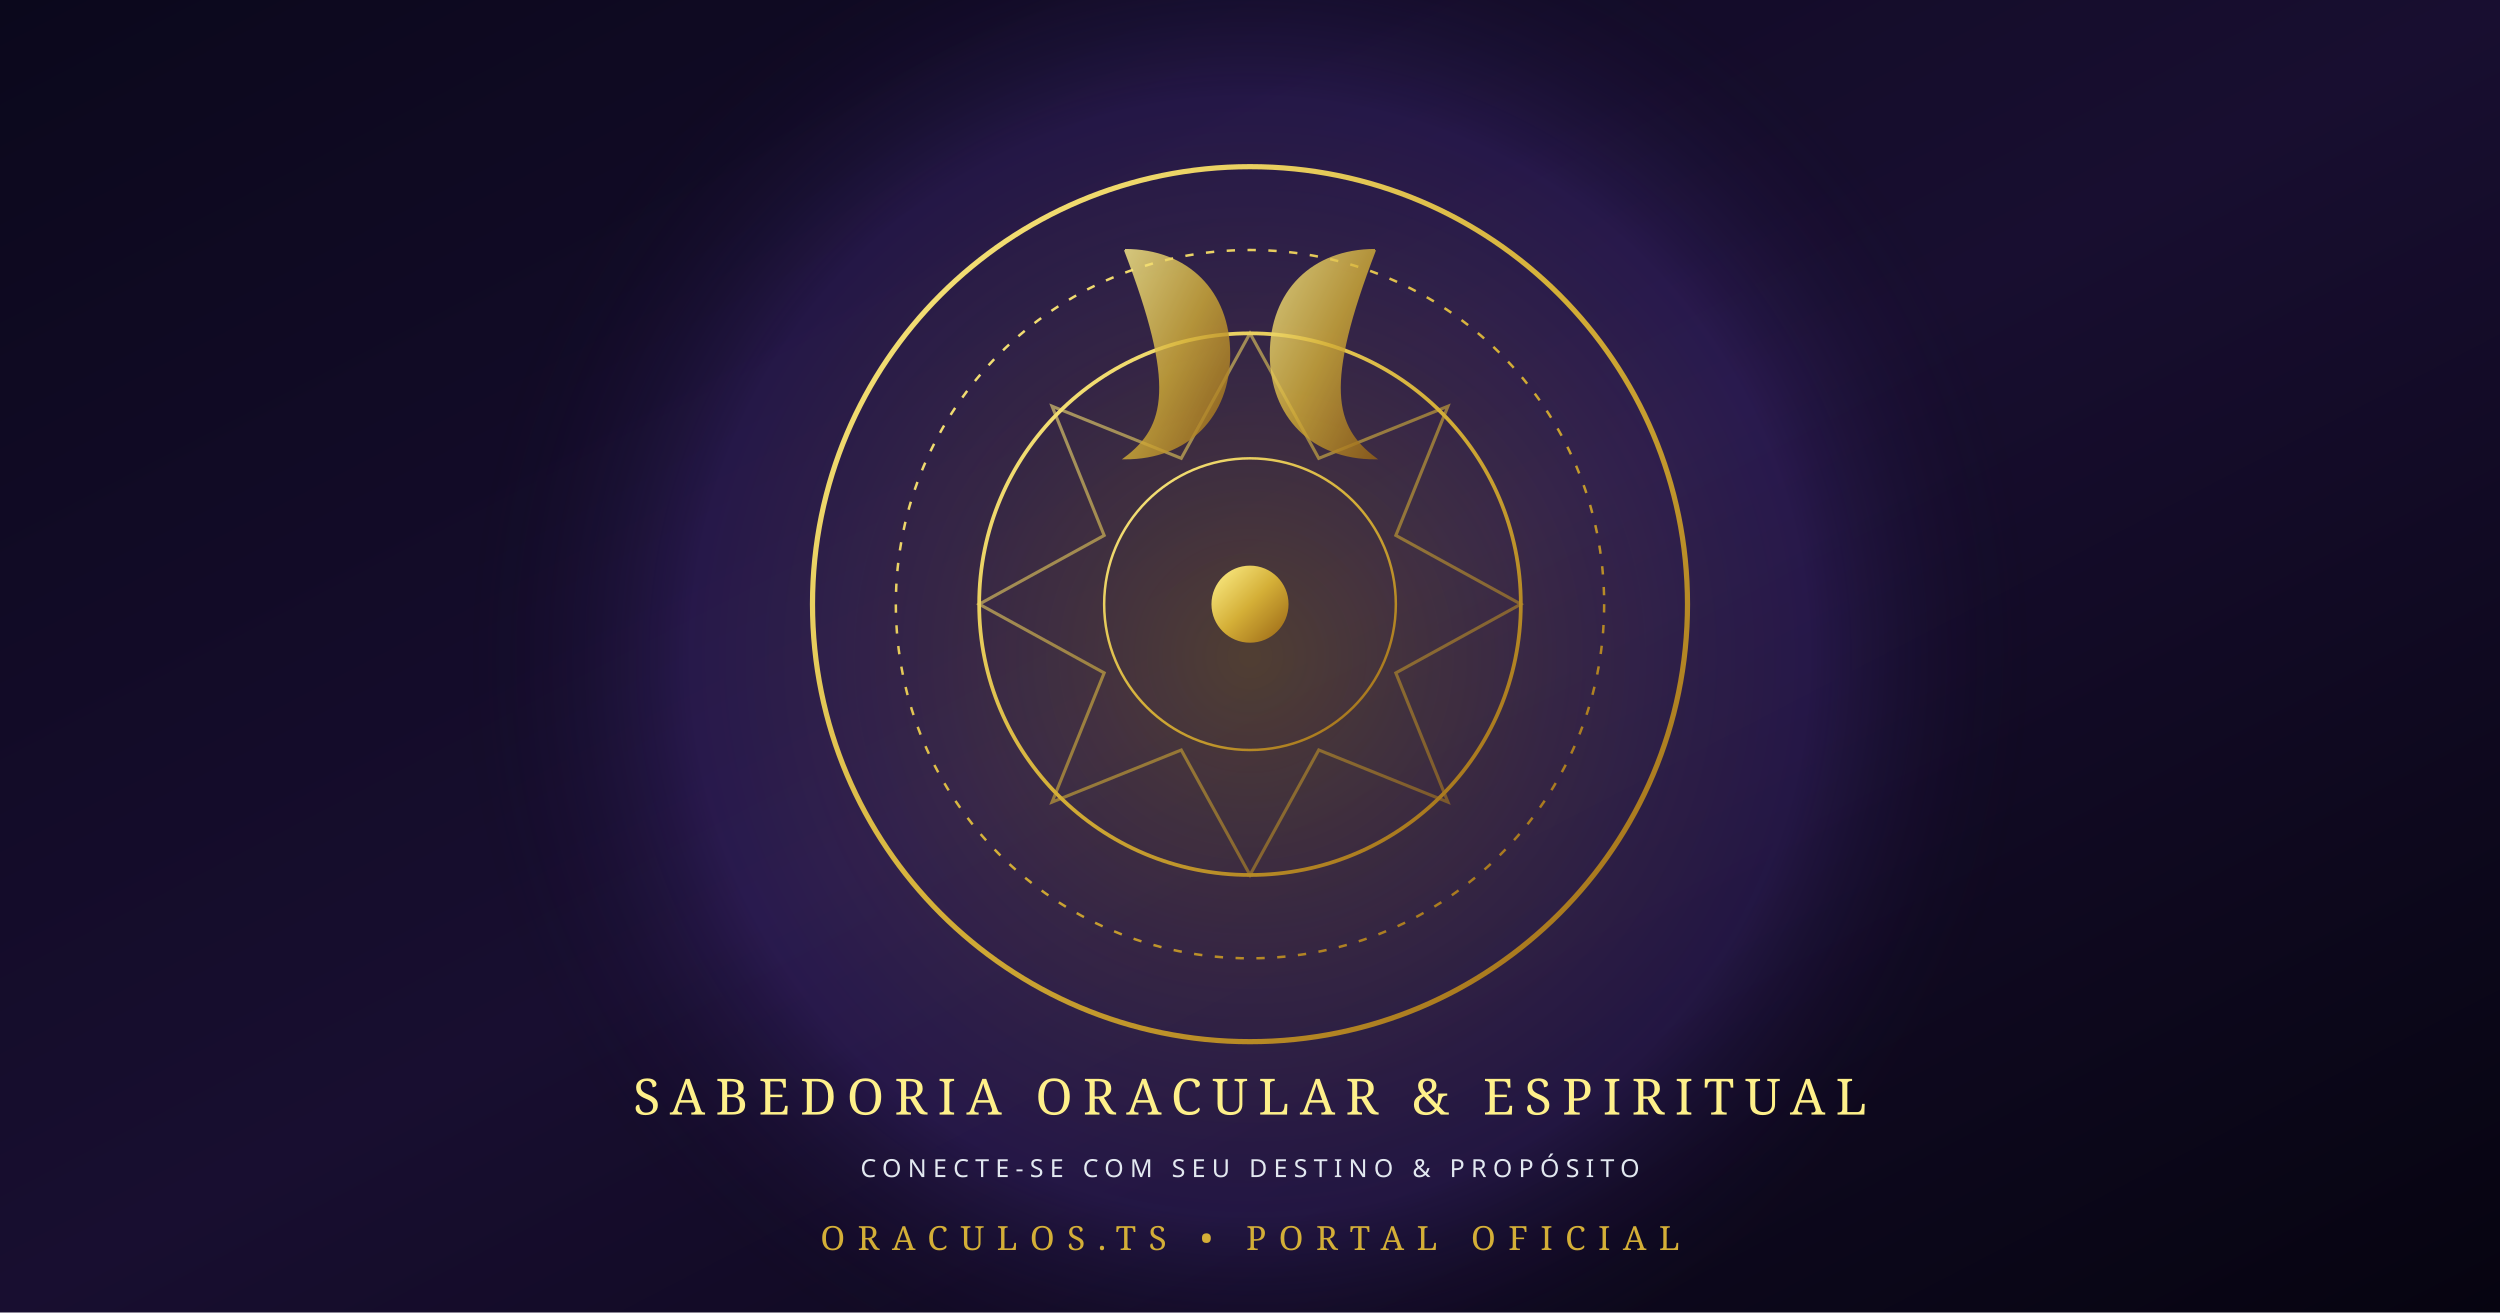
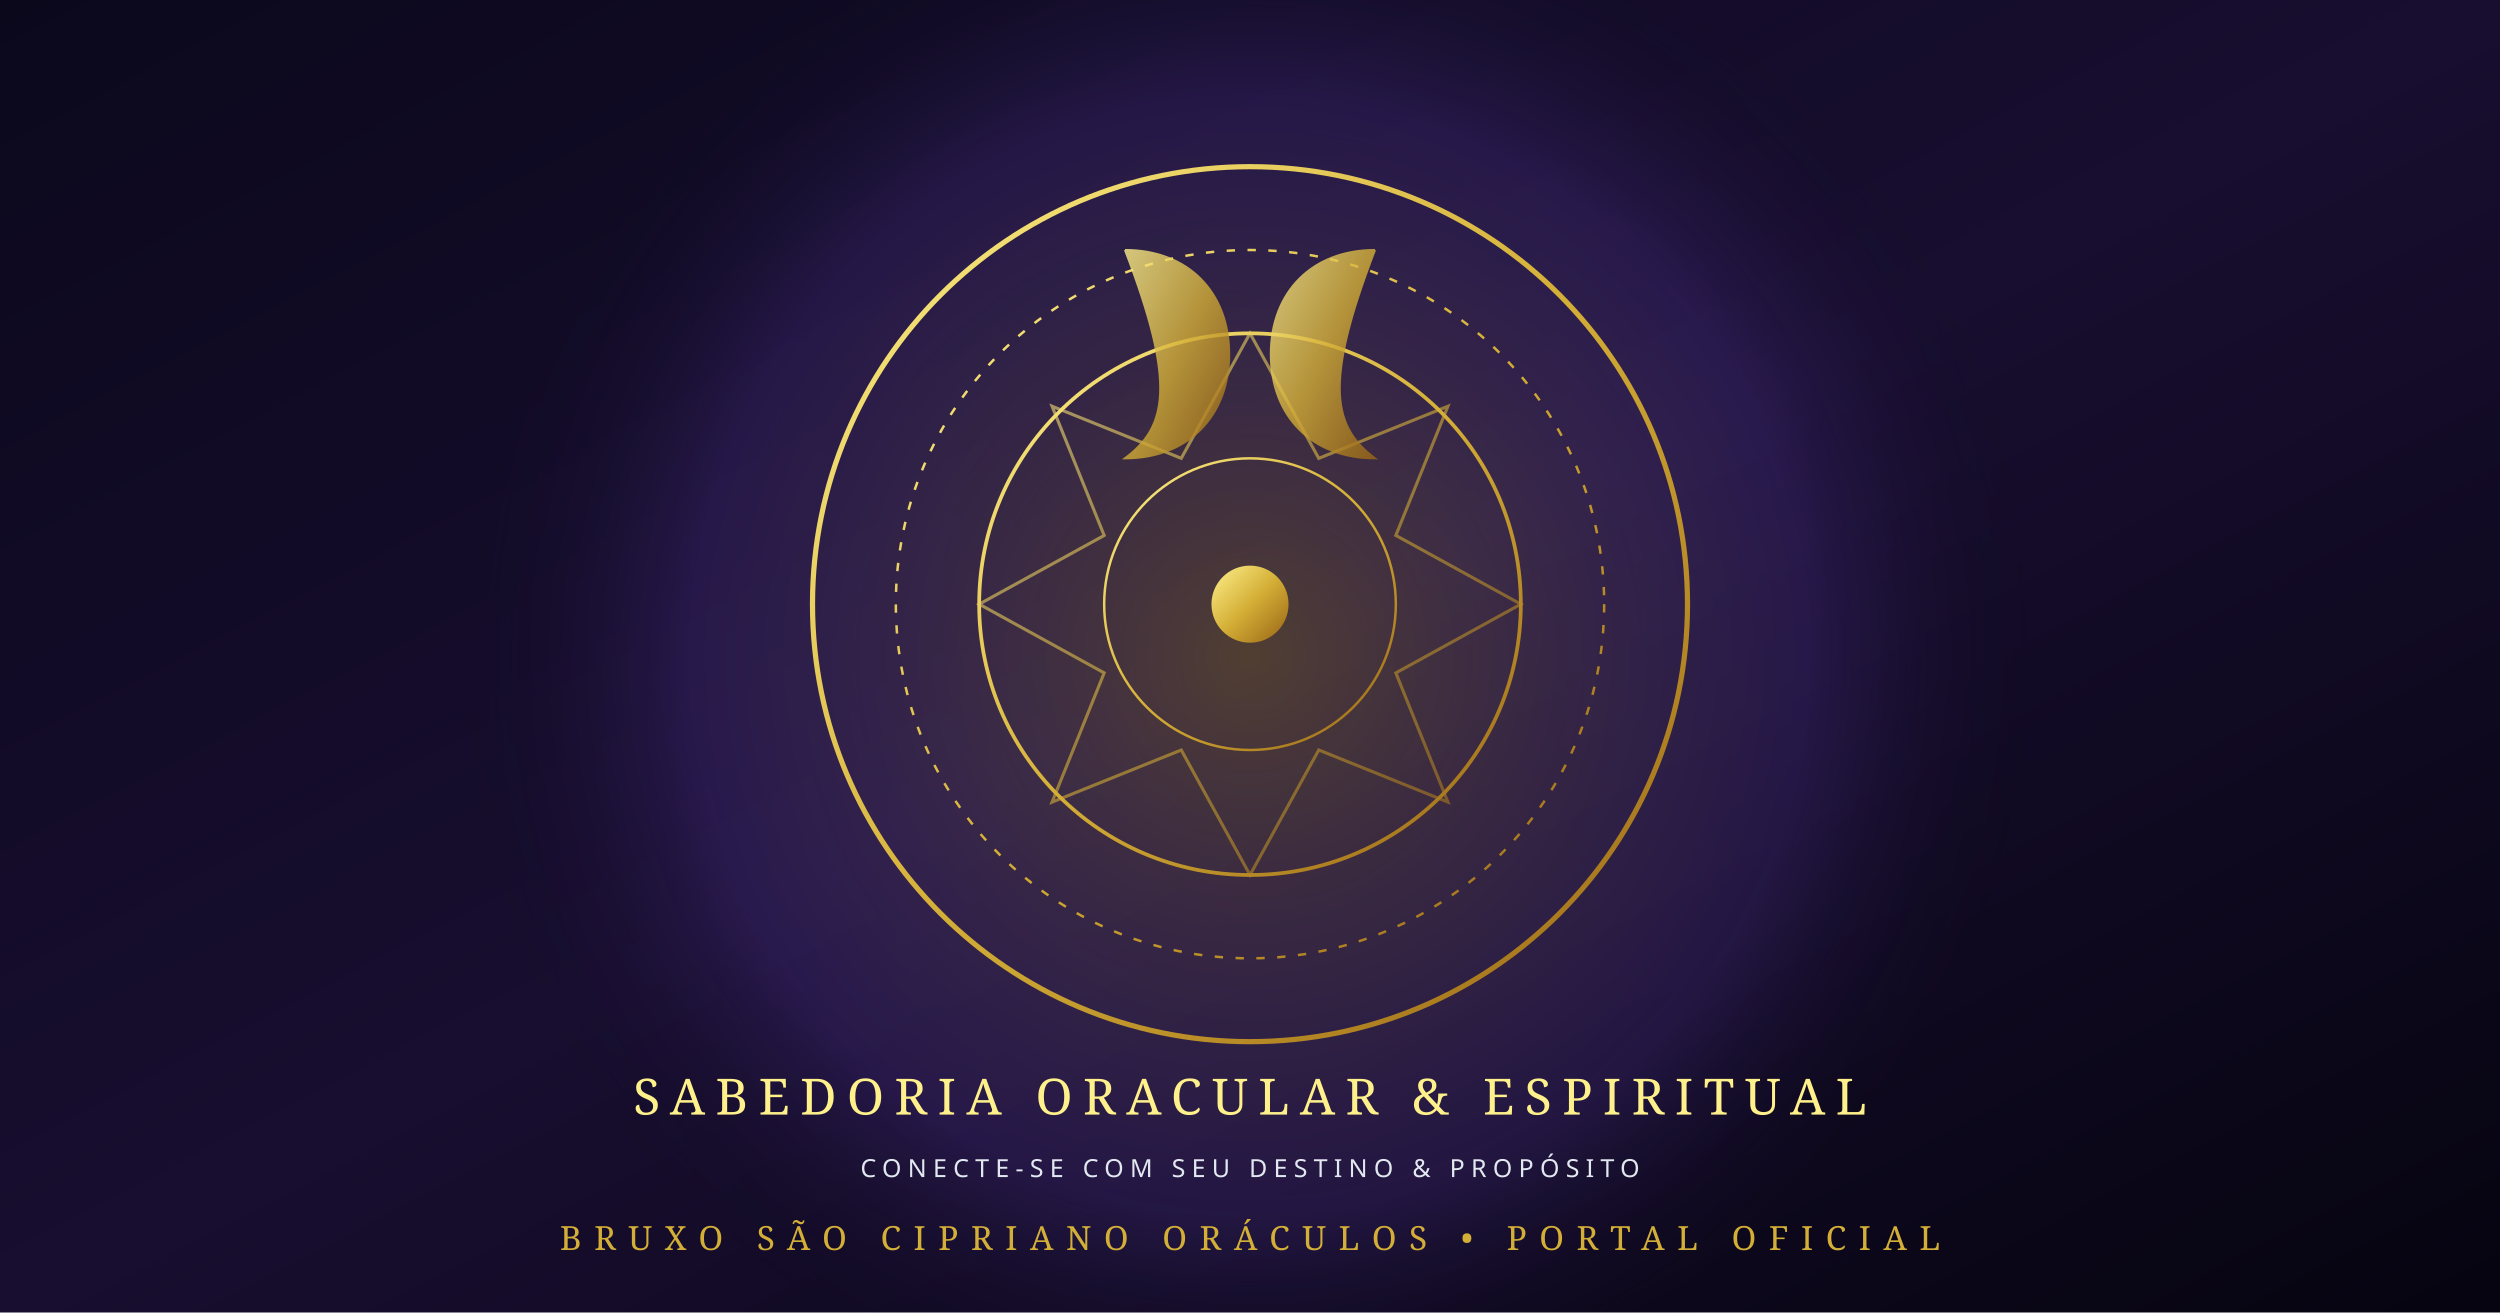
<svg xmlns="http://www.w3.org/2000/svg" viewBox="0 0 1200 630" width="1200" height="630">
  <defs>
    <linearGradient id="bgDef" x1="0%" y1="0%" x2="100%" y2="100%">
      <stop offset="0%" stop-color="#0b081c" />
      <stop offset="50%" stop-color="#180e30" />
      <stop offset="100%" stop-color="#060410" />
    </linearGradient>
    <linearGradient id="gold" x1="0%" y1="0%" x2="100%" y2="100%">
      <stop offset="0%" stop-color="#fef08a" />
      <stop offset="50%" stop-color="#d4af37" />
      <stop offset="100%" stop-color="#996515" />
    </linearGradient>
    <radialGradient id="glowDef" cx="50%" cy="50%" r="50%">
      <stop offset="0%" stop-color="#d4af37" stop-opacity="0.3" />
      <stop offset="70%" stop-color="#8b5cf6" stop-opacity="0.15" />
      <stop offset="100%" stop-color="#000000" stop-opacity="0" />
    </radialGradient>
  </defs>
  <rect width="1200" height="630" fill="url(#bgDef)" />
  <circle cx="600" cy="315" r="380" fill="url(#glowDef)" />
  <g transform="translate(600, 290)" stroke="url(#gold)" fill="none">
    <circle r="210" stroke-width="2.5" />
    <circle r="170" stroke-width="1.2" stroke-dasharray="4,6" />
    <circle r="130" stroke-width="1.8" />
    <circle r="70" stroke-width="1.2" />
    <circle r="18" fill="url(#gold)" />
    <polygon points="0,-130 33,-70 95,-95 70,-33 130,0 70,33 95,95 33,70 0,130 -33,70 -95,95 -70,33 -130,0 -70,-33 -95,-95 -33,-70" stroke-width="1.5" opacity="0.6" />
    <path d="M-60,-170 C-30,-170 -10,-150 -10,-120 C-10,-90 -30,-70 -60,-70 C-40,-85 -35,-105 -60,-170" fill="url(#gold)" opacity="0.8" />
    <path d="M60,-170 C30,-170 10,-150 10,-120 C10,-90 30,-70 60,-70 C40,-85 35,-105 60,-170" fill="url(#gold)" opacity="0.8" />
  </g>
  <text x="600" y="535" fill="#fef08a" font-family="serif" font-size="24" font-weight="300" text-anchor="middle" letter-spacing="5">SABEDORIA ORACULAR &amp; ESPIRITUAL</text>
  <text x="600" y="565" fill="#e2e8f0" font-family="sans-serif" font-size="12" font-weight="500" text-anchor="middle" letter-spacing="3">CONECTE-SE COM SEU DESTINO &amp; PROPÓSITO</text>
-   <text x="600" y="600" fill="#d4af37" font-family="serif" font-size="16" font-weight="300" text-anchor="middle" letter-spacing="6">ORACULOS.TS • PORTAL OFICIAL</text>
+   <text x="600" y="600" fill="#d4af37" font-family="serif" font-size="16" font-weight="300" text-anchor="middle" letter-spacing="6">BRUXO SÃO CIPRIANO ORÁCULOS • PORTAL OFICIAL</text>
</svg>
